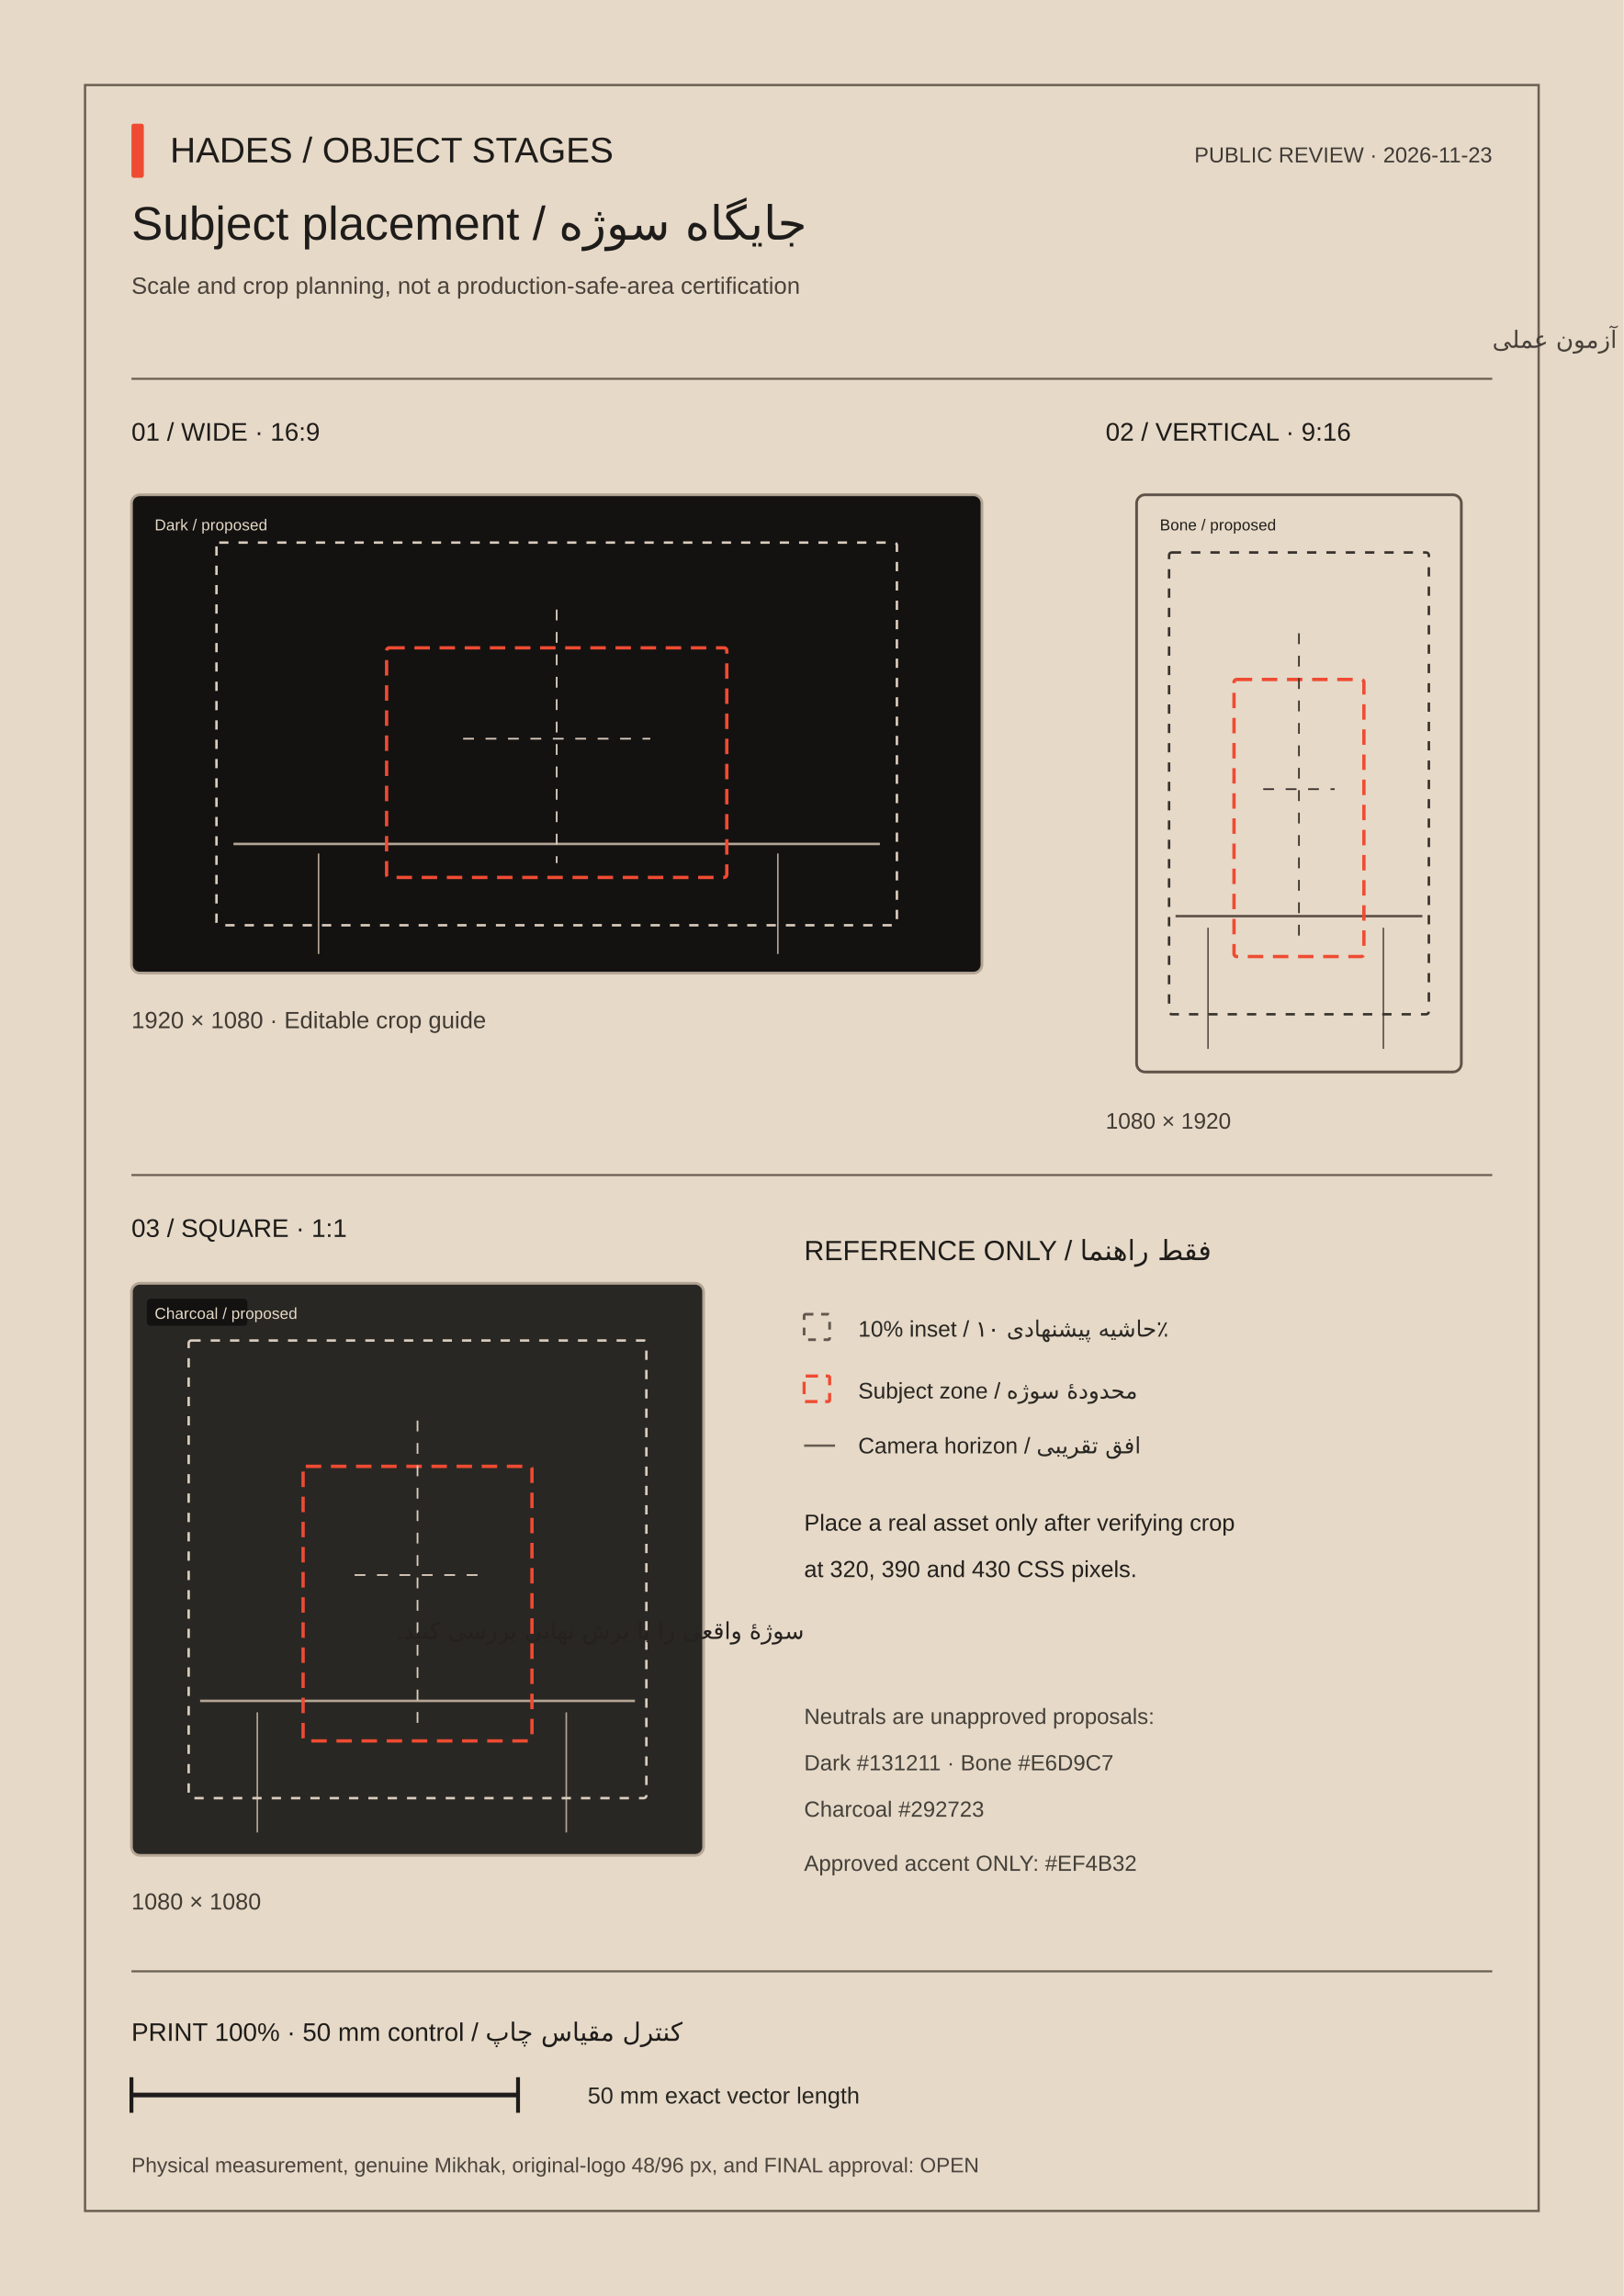
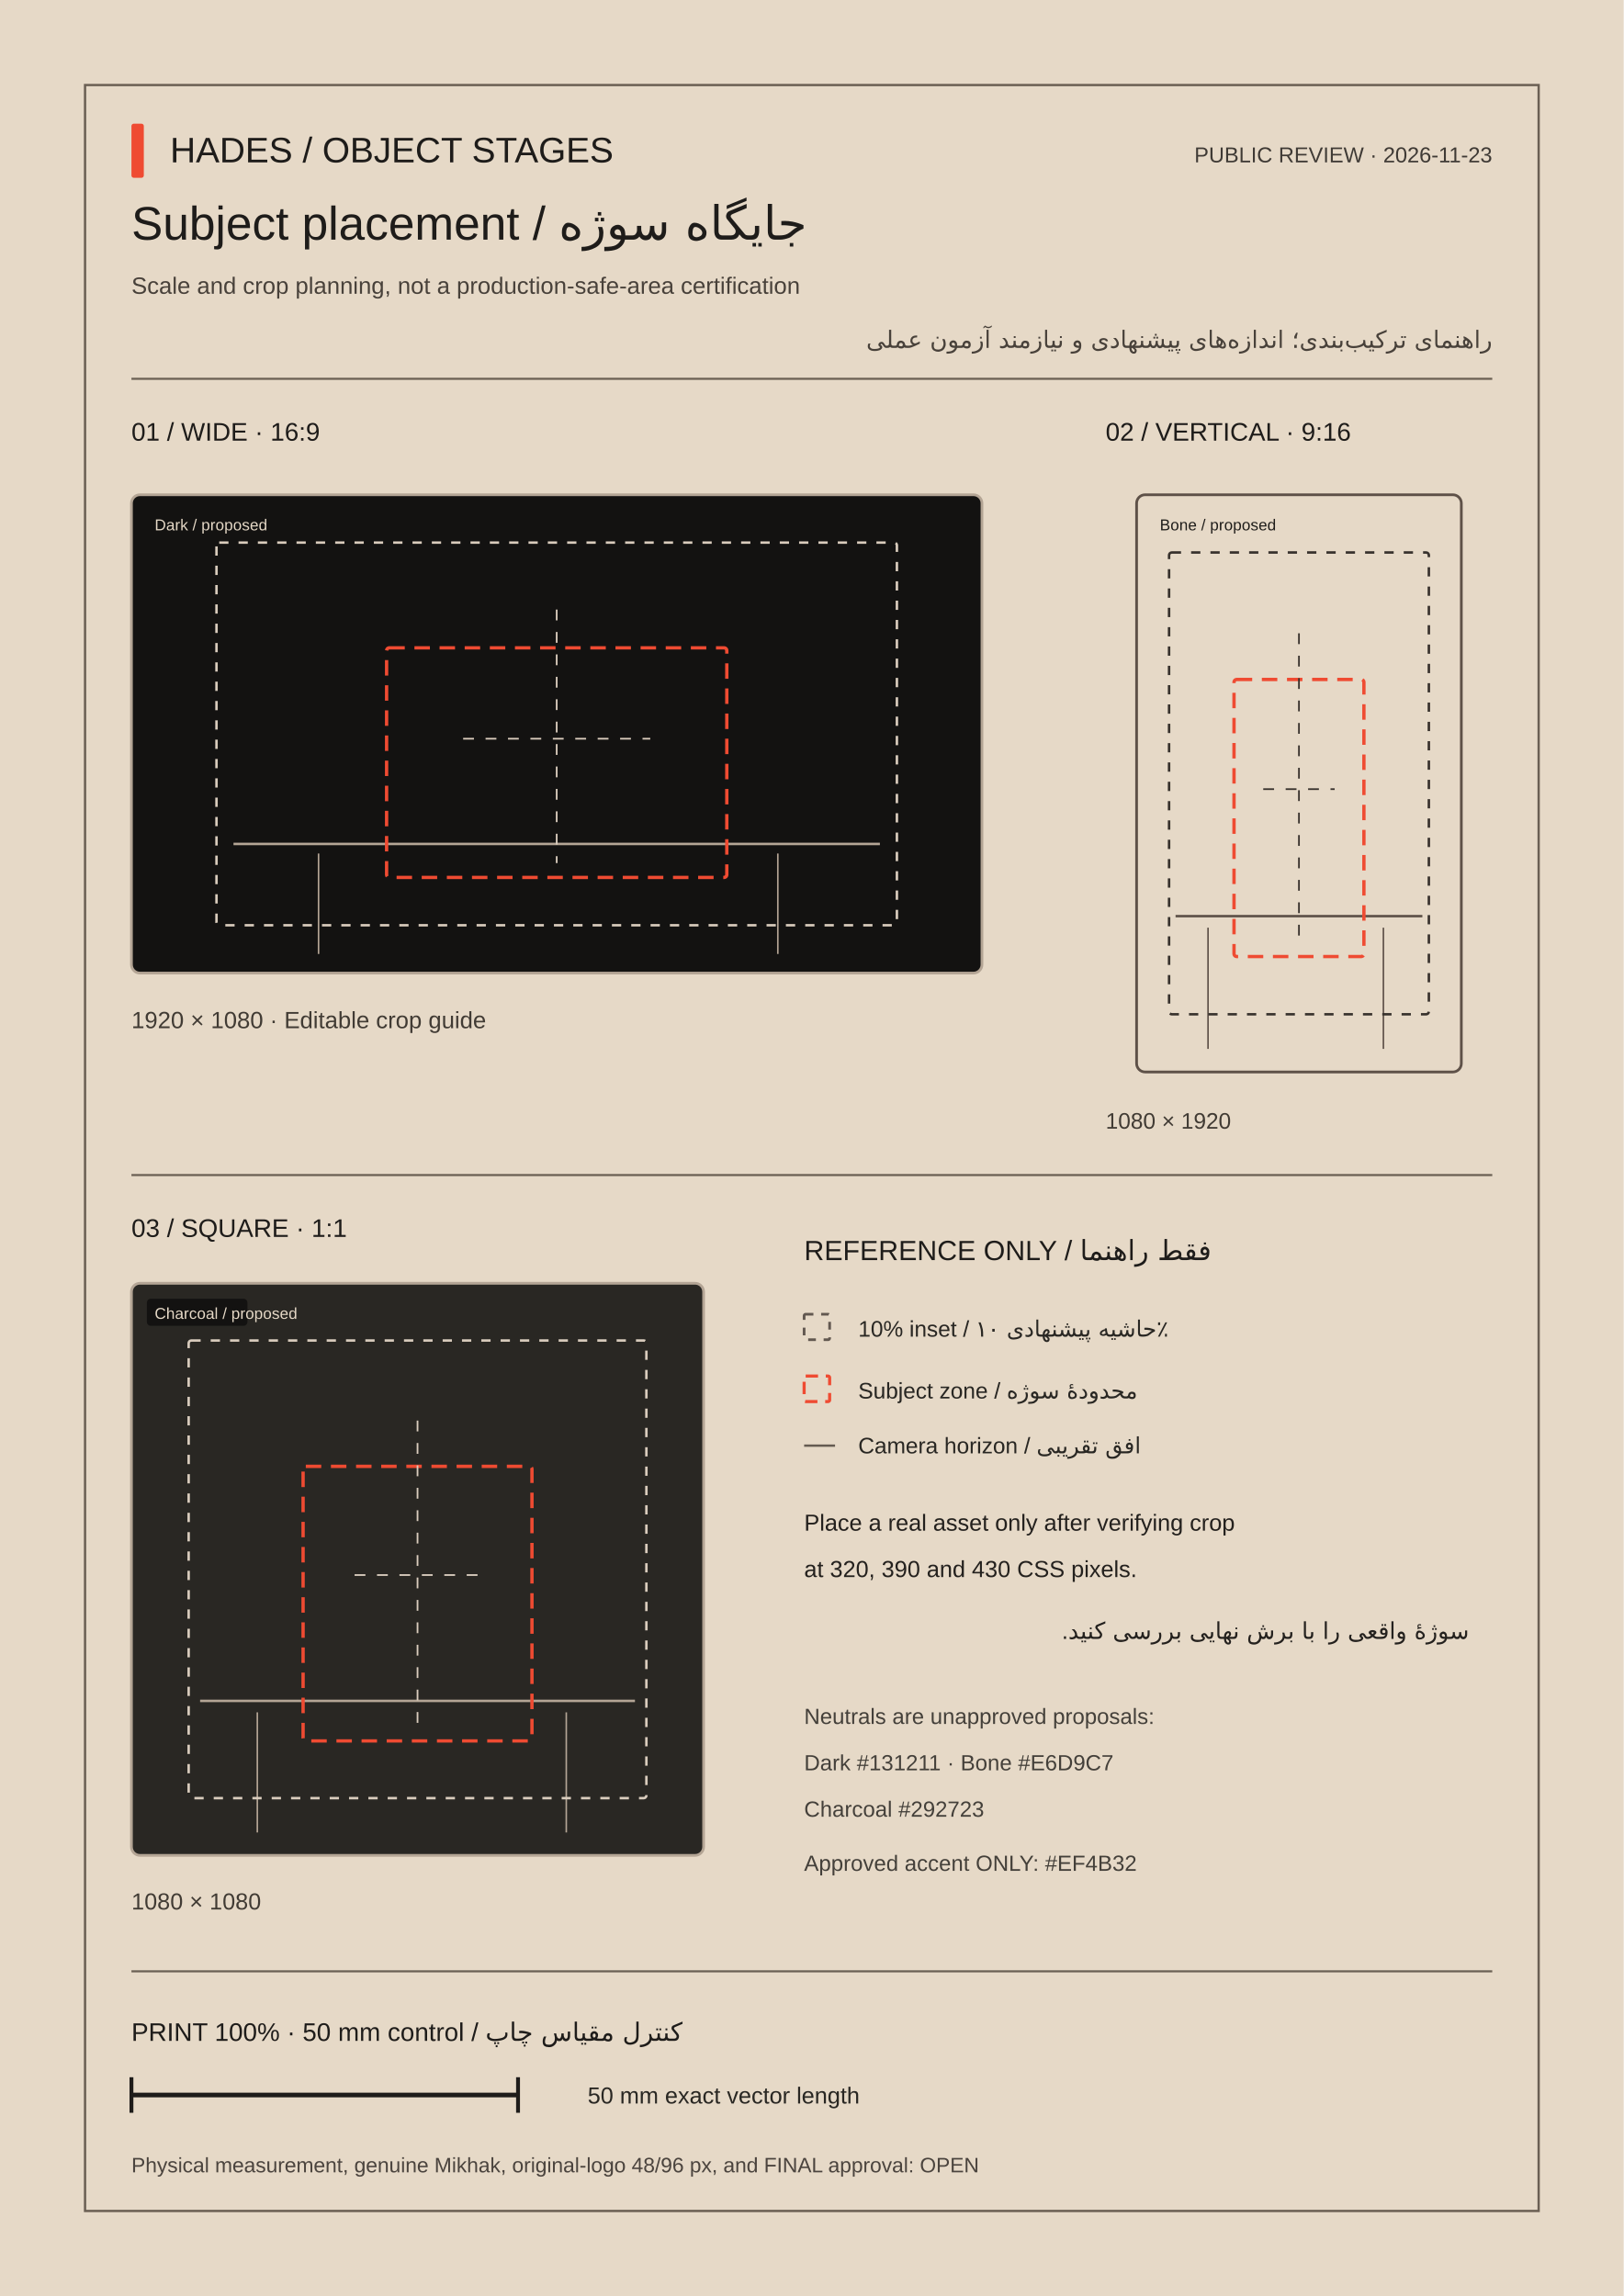
<svg xmlns="http://www.w3.org/2000/svg" width="210mm" height="297mm" viewBox="0 0 210 297" role="img" aria-labelledby="title desc">
  <rect width="210" height="297" fill="#E6D9C7" />
  <rect x="11" y="11" width="188" height="275" rx="0" fill="none" stroke="#6B6054" stroke-width="0.3" />
  <rect x="17" y="16" width="1.6" height="7" rx="0.3" fill="#EF4B32" stroke="none" stroke-width="0" />
  <g font-family="Tahoma,Arial,sans-serif" font-weight="400">
    <text x="22" y="21" font-size="4.6" fill="#1E1C1A">HADES / OBJECT STAGES</text>
    <text x="193" y="21" text-anchor="end" font-size="2.8" fill="#3F3A35">PUBLIC REVIEW · 2026-11-23</text>
    <text x="17" y="31" font-size="6.1" fill="#1E1C1A">Subject placement / جایگاه سوژه</text>
    <text x="17" y="38" font-size="3.05" fill="#48413A">Scale and crop planning, not a production-safe-area certification</text>
-     <text x="193" y="45" text-anchor="end" font-size="3.1" fill="#48413A" direction="rtl" unicode-bidi="plaintext">راهنمای ترکیب‌بندی؛ اندازه‌های پیشنهادی و نیازمند آزمون عملی</text>
+     <text x="193" y="45" text-anchor="start" font-size="3.1" fill="#48413A" direction="rtl" unicode-bidi="plaintext">راهنمای ترکیب‌بندی؛ اندازه‌های پیشنهادی و نیازمند آزمون عملی</text>
    <path d="M17 49 L193 49" fill="none" stroke="#6B6054" stroke-width="0.27" />
    <text x="17" y="57" font-size="3.3" fill="#1E1C1A">01 / WIDE · 16:9</text>
    <text x="143" y="57" font-size="3.3" fill="#1E1C1A">02 / VERTICAL · 9:16</text>
    <g role="group" aria-label="16 by 9 placement reference">
      <rect x="17" y="64" width="110" height="61.875" rx="1.1" fill="#131211" stroke="#B4A595" stroke-width="0.35" />
      <path d="M30.2 109.169 L113.8 109.169" fill="none" stroke="#B4A595" stroke-width="0.32" />
      <path d="M41.2 110.406 L41.2 123.4" fill="none" stroke="#B4A595" stroke-width="0.2" />
      <path d="M100.6 110.406 L100.6 123.4" fill="none" stroke="#B4A595" stroke-width="0.2" />
      <rect x="28" y="70.188" width="88" height="49.5" rx="0.35" fill="none" stroke="#D9CCBD" stroke-width="0.32" stroke-dasharray="1.2 1.3" />
      <rect x="50" y="83.8" width="44" height="29.7" rx="0.35" fill="none" stroke="#EF4B32" stroke-width="0.43" stroke-dasharray="2 1.25" />
      <path d="M72 78.85 L72 111.644" fill="none" stroke="#D9CCBD" stroke-width="0.22" stroke-dasharray="1.4 1.5" />
      <path d="M59.9 95.556 L84.1 95.556" fill="none" stroke="#D9CCBD" stroke-width="0.22" stroke-dasharray="1.4 1.5" />
      <rect x="19" y="66" width="13" height="3.5" rx="0.5" fill="#131211" stroke="none" stroke-width="0" />
      <text x="20" y="68.6" font-size="2.05" fill="#E6D9C7">Dark / proposed</text>
    </g>
    <g role="group" aria-label="9 by 16 placement reference">
      <rect x="147" y="64" width="42" height="74.667" rx="1.1" fill="#E6D9C7" stroke="#5E5148" stroke-width="0.35" />
      <path d="M152.04 118.507 L183.96 118.507" fill="none" stroke="#5E5148" stroke-width="0.32" />
      <path d="M156.24 120 L156.24 135.68" fill="none" stroke="#5E5148" stroke-width="0.2" />
      <path d="M178.92 120 L178.92 135.68" fill="none" stroke="#5E5148" stroke-width="0.2" />
      <rect x="151.2" y="71.467" width="33.6" height="59.734" rx="0.35" fill="none" stroke="#38322D" stroke-width="0.32" stroke-dasharray="1.2 1.3" />
      <rect x="159.6" y="87.893" width="16.8" height="35.84" rx="0.35" fill="none" stroke="#EF4B32" stroke-width="0.43" stroke-dasharray="2 1.25" />
      <path d="M168 81.92 L168 121.494" fill="none" stroke="#38322D" stroke-width="0.22" stroke-dasharray="1.4 1.5" />
      <path d="M163.38 102.08 L172.62 102.08" fill="none" stroke="#38322D" stroke-width="0.22" stroke-dasharray="1.4 1.5" />
      <rect x="149" y="66" width="13" height="3.5" rx="0.5" fill="#E6D9C7" stroke="none" stroke-width="0" />
      <text x="150" y="68.6" font-size="2.05" fill="#1F1D1A">Bone / proposed</text>
    </g>
    <text x="17" y="133" font-size="3.05" fill="#413B34">1920 × 1080 · Editable crop guide</text>
    <text x="143" y="146" font-size="2.9" fill="#413B34">1080 × 1920</text>
    <path d="M17 152 L193 152" fill="none" stroke="#6B6054" stroke-width="0.27" />
    <text x="17" y="160" font-size="3.3" fill="#1E1C1A">03 / SQUARE · 1:1</text>
    <g role="group" aria-label="1 by 1 placement reference">
      <rect x="17" y="166" width="74" height="74" rx="1.1" fill="#292723" stroke="#B4A595" stroke-width="0.35" />
      <path d="M25.88 220.02 L82.12 220.02" fill="none" stroke="#B4A595" stroke-width="0.32" />
      <path d="M33.28 221.5 L33.28 237.04" fill="none" stroke="#B4A595" stroke-width="0.2" />
      <path d="M73.24 221.5 L73.24 237.04" fill="none" stroke="#B4A595" stroke-width="0.2" />
      <rect x="24.4" y="173.4" width="59.2" height="59.2" rx="0.35" fill="none" stroke="#D9CCBD" stroke-width="0.32" stroke-dasharray="1.2 1.3" />
      <rect x="39.2" y="189.68" width="29.6" height="35.52" rx="0.35" fill="none" stroke="#EF4B32" stroke-width="0.43" stroke-dasharray="2 1.25" />
      <path d="M54 183.76 L54 222.98" fill="none" stroke="#D9CCBD" stroke-width="0.22" stroke-dasharray="1.4 1.5" />
      <path d="M45.86 203.74 L62.14 203.74" fill="none" stroke="#D9CCBD" stroke-width="0.22" stroke-dasharray="1.4 1.5" />
      <rect x="19" y="168" width="13" height="3.5" rx="0.5" fill="#131211" stroke="none" stroke-width="0" />
      <text x="20" y="170.6" font-size="2.05" fill="#E6D9C7">Charcoal / proposed</text>
    </g>
    <text x="17" y="247" font-size="3" fill="#413B34">1080 × 1080</text>
    <text x="104" y="163" font-size="3.6" fill="#1E1C1A">REFERENCE ONLY / فقط راهنما</text>
    <rect x="104" y="170" width="3.3" height="3.3" rx="0.2" fill="none" stroke="#625850" stroke-width="0.35" stroke-dasharray="1 1" />
    <text x="111" y="172.9" font-size="2.9" fill="#292723">10% inset / حاشیه پیشنهادی ۱۰٪</text>
    <rect x="104" y="178" width="3.3" height="3.3" rx="0.2" fill="none" stroke="#EF4B32" stroke-width="0.4" stroke-dasharray="1.6 1" />
    <text x="111" y="180.9" font-size="2.9" fill="#292723">Subject zone / محدودهٔ سوژه</text>
    <path d="M104 187 L108 187" fill="none" stroke="#655B51" stroke-width="0.3" />
    <text x="111" y="188" font-size="2.9" fill="#292723">Camera horizon / افق تقریبی</text>
    <text x="104" y="198" font-size="3" fill="#24211E">Place a real asset only after verifying crop</text>
    <text x="104" y="204" font-size="3" fill="#24211E">at 320, 390 and 430 CSS pixels.</text>
-     <text x="104" y="212" font-size="3" fill="#24211E" direction="rtl" unicode-bidi="plaintext">سوژهٔ واقعی را با برش نهایی بررسی کنید.</text>
+     <text x="190" y="212" text-anchor="start" font-size="3" fill="#24211E" direction="rtl" unicode-bidi="plaintext">سوژهٔ واقعی را با برش نهایی بررسی کنید.</text>
    <text x="104" y="223" font-size="2.85" fill="#44403A">Neutrals are unapproved proposals:</text>
    <text x="104" y="229" font-size="2.85" fill="#44403A">Dark #131211 · Bone #E6D9C7</text>
    <text x="104" y="235" font-size="2.85" fill="#44403A">Charcoal #292723</text>
    <text x="104" y="242" font-size="2.85" fill="#44403A">Approved accent ONLY: #EF4B32</text>
    <path d="M17 255 L193 255" fill="none" stroke="#6B6054" stroke-width="0.27" />
    <text x="17" y="264" font-size="3.3" fill="#1E1C1A">PRINT 100% · 50 mm control / کنترل مقیاس چاپ</text>
    <path d="M17 271 L67 271" fill="none" stroke="#1E1C1A" stroke-width="0.6" />
    <path d="M17 268.7 L17 273.3" fill="none" stroke="#1E1C1A" stroke-width="0.5" />
    <path d="M67 268.7 L67 273.3" fill="none" stroke="#1E1C1A" stroke-width="0.5" />
    <text x="76" y="272.1" font-size="3" fill="#292723">50 mm exact vector length</text>
    <text x="17" y="281" font-size="2.7" fill="#4B443E">Physical measurement, genuine Mikhak, original-logo 48/96 px, and FINAL approval: OPEN</text>
  </g>
</svg>
